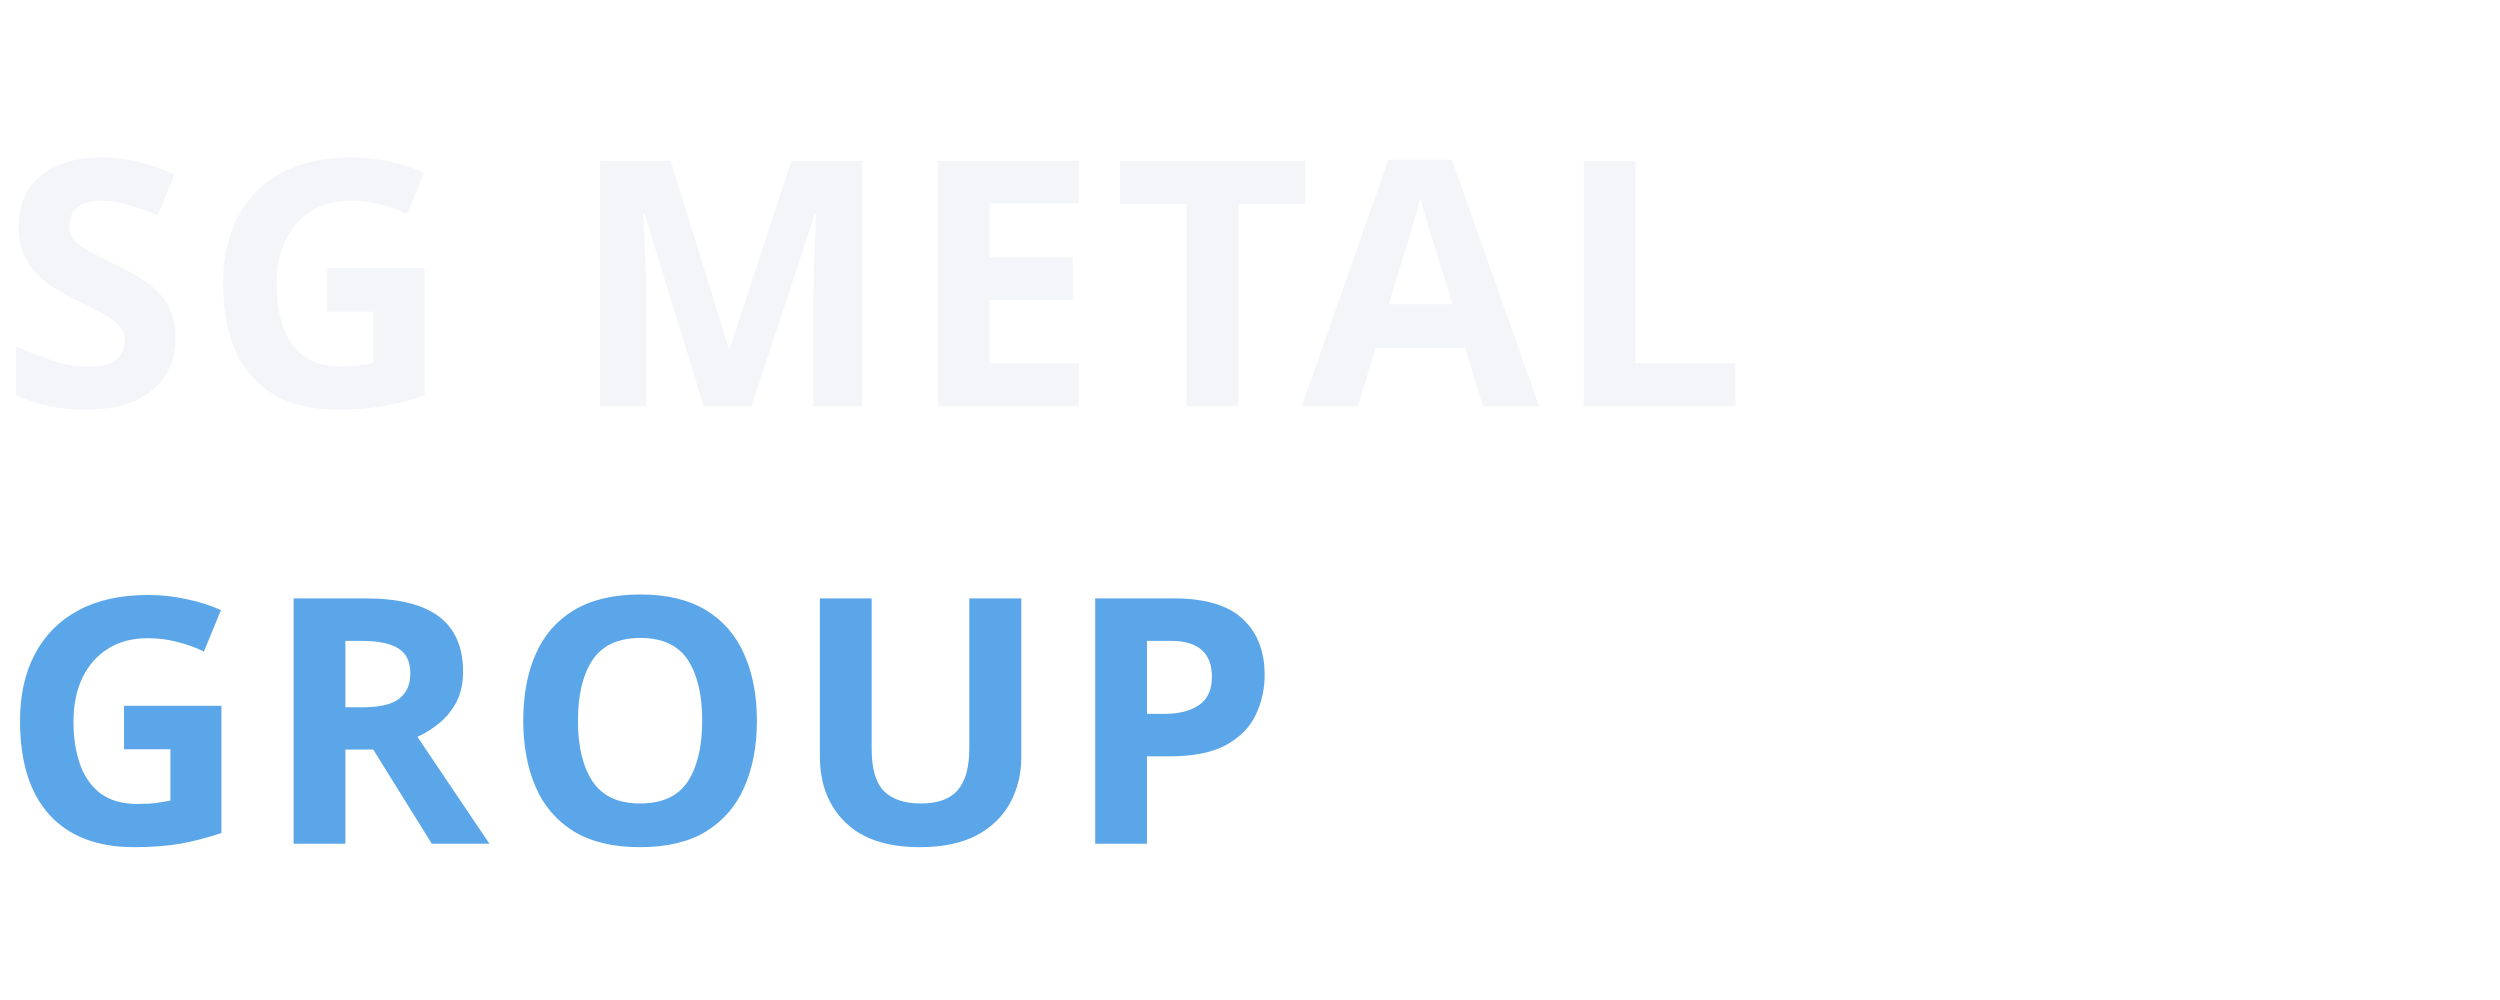
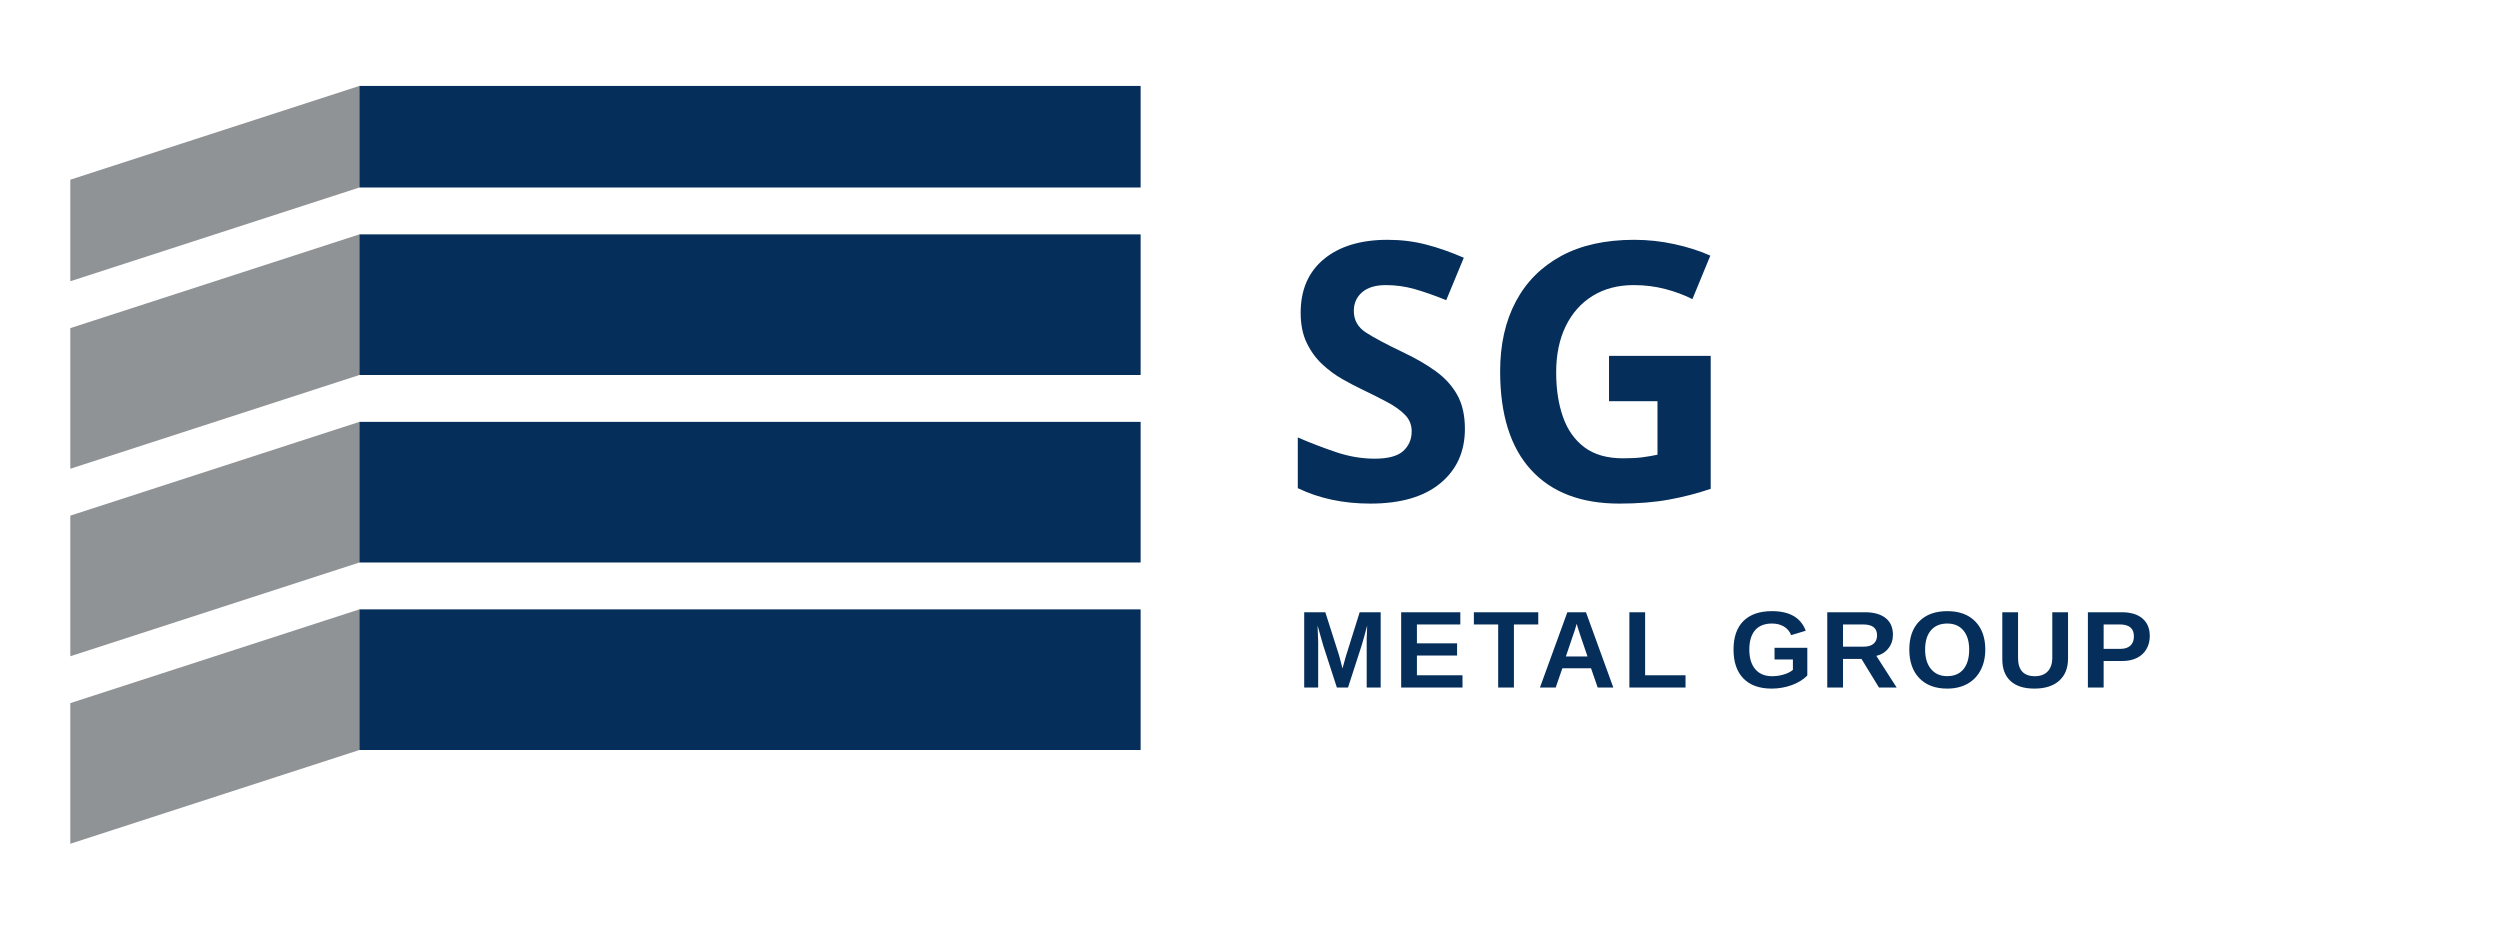
- <svg xmlns="http://www.w3.org/2000/svg" viewBox="0 0 160 64" fill="none" role="img" aria-label="SG Metal Group">
-   <text x="0" y="26" font-family="Space Grotesk, Arial Black, sans-serif" font-size="22" font-weight="800" letter-spacing="0.04em" fill="#F3F5F8">SG METAL</text>
-   <text x="0" y="54" font-family="Space Grotesk, Arial Black, sans-serif" font-size="22" font-weight="800" letter-spacing="0.04em" fill="#5AA6E8">GROUP</text>
+ <svg xmlns="http://www.w3.org/2000/svg" viewBox="0 0 640 240" fill="none" role="img" aria-label="SG Metal Group">
+   <path fill="#8F9396" d="M18 46 92 22 92 48 18 72z" />
+   <path fill="#052E5A" d="M92 22 292 22 292 48 92 48z" />
+   <path fill="#8F9396" d="M18 84 92 60 92 96 18 120z" />
+   <path fill="#052E5A" d="M92 60 292 60 292 96 92 96z" />
+   <path fill="#8F9396" d="M18 132 92 108 92 144 18 168z" />
+   <path fill="#052E5A" d="M92 108 292 108 292 144 92 144z" />
+   <path fill="#8F9396" d="M18 180 92 156 92 192 18 216z" />
+   <path fill="#052E5A" d="M92 156 292 156 292 192 92 192z" />
+   <text x="328" y="128" fill="#052E5A" font-family="Arial Black, sans-serif" font-size="92" font-weight="800">SG</text>
+   <text x="332" y="176" fill="#052E5A" font-family="Arial, sans-serif" font-size="28" font-weight="700" letter-spacing="1.5">METAL GROUP</text>
</svg>
